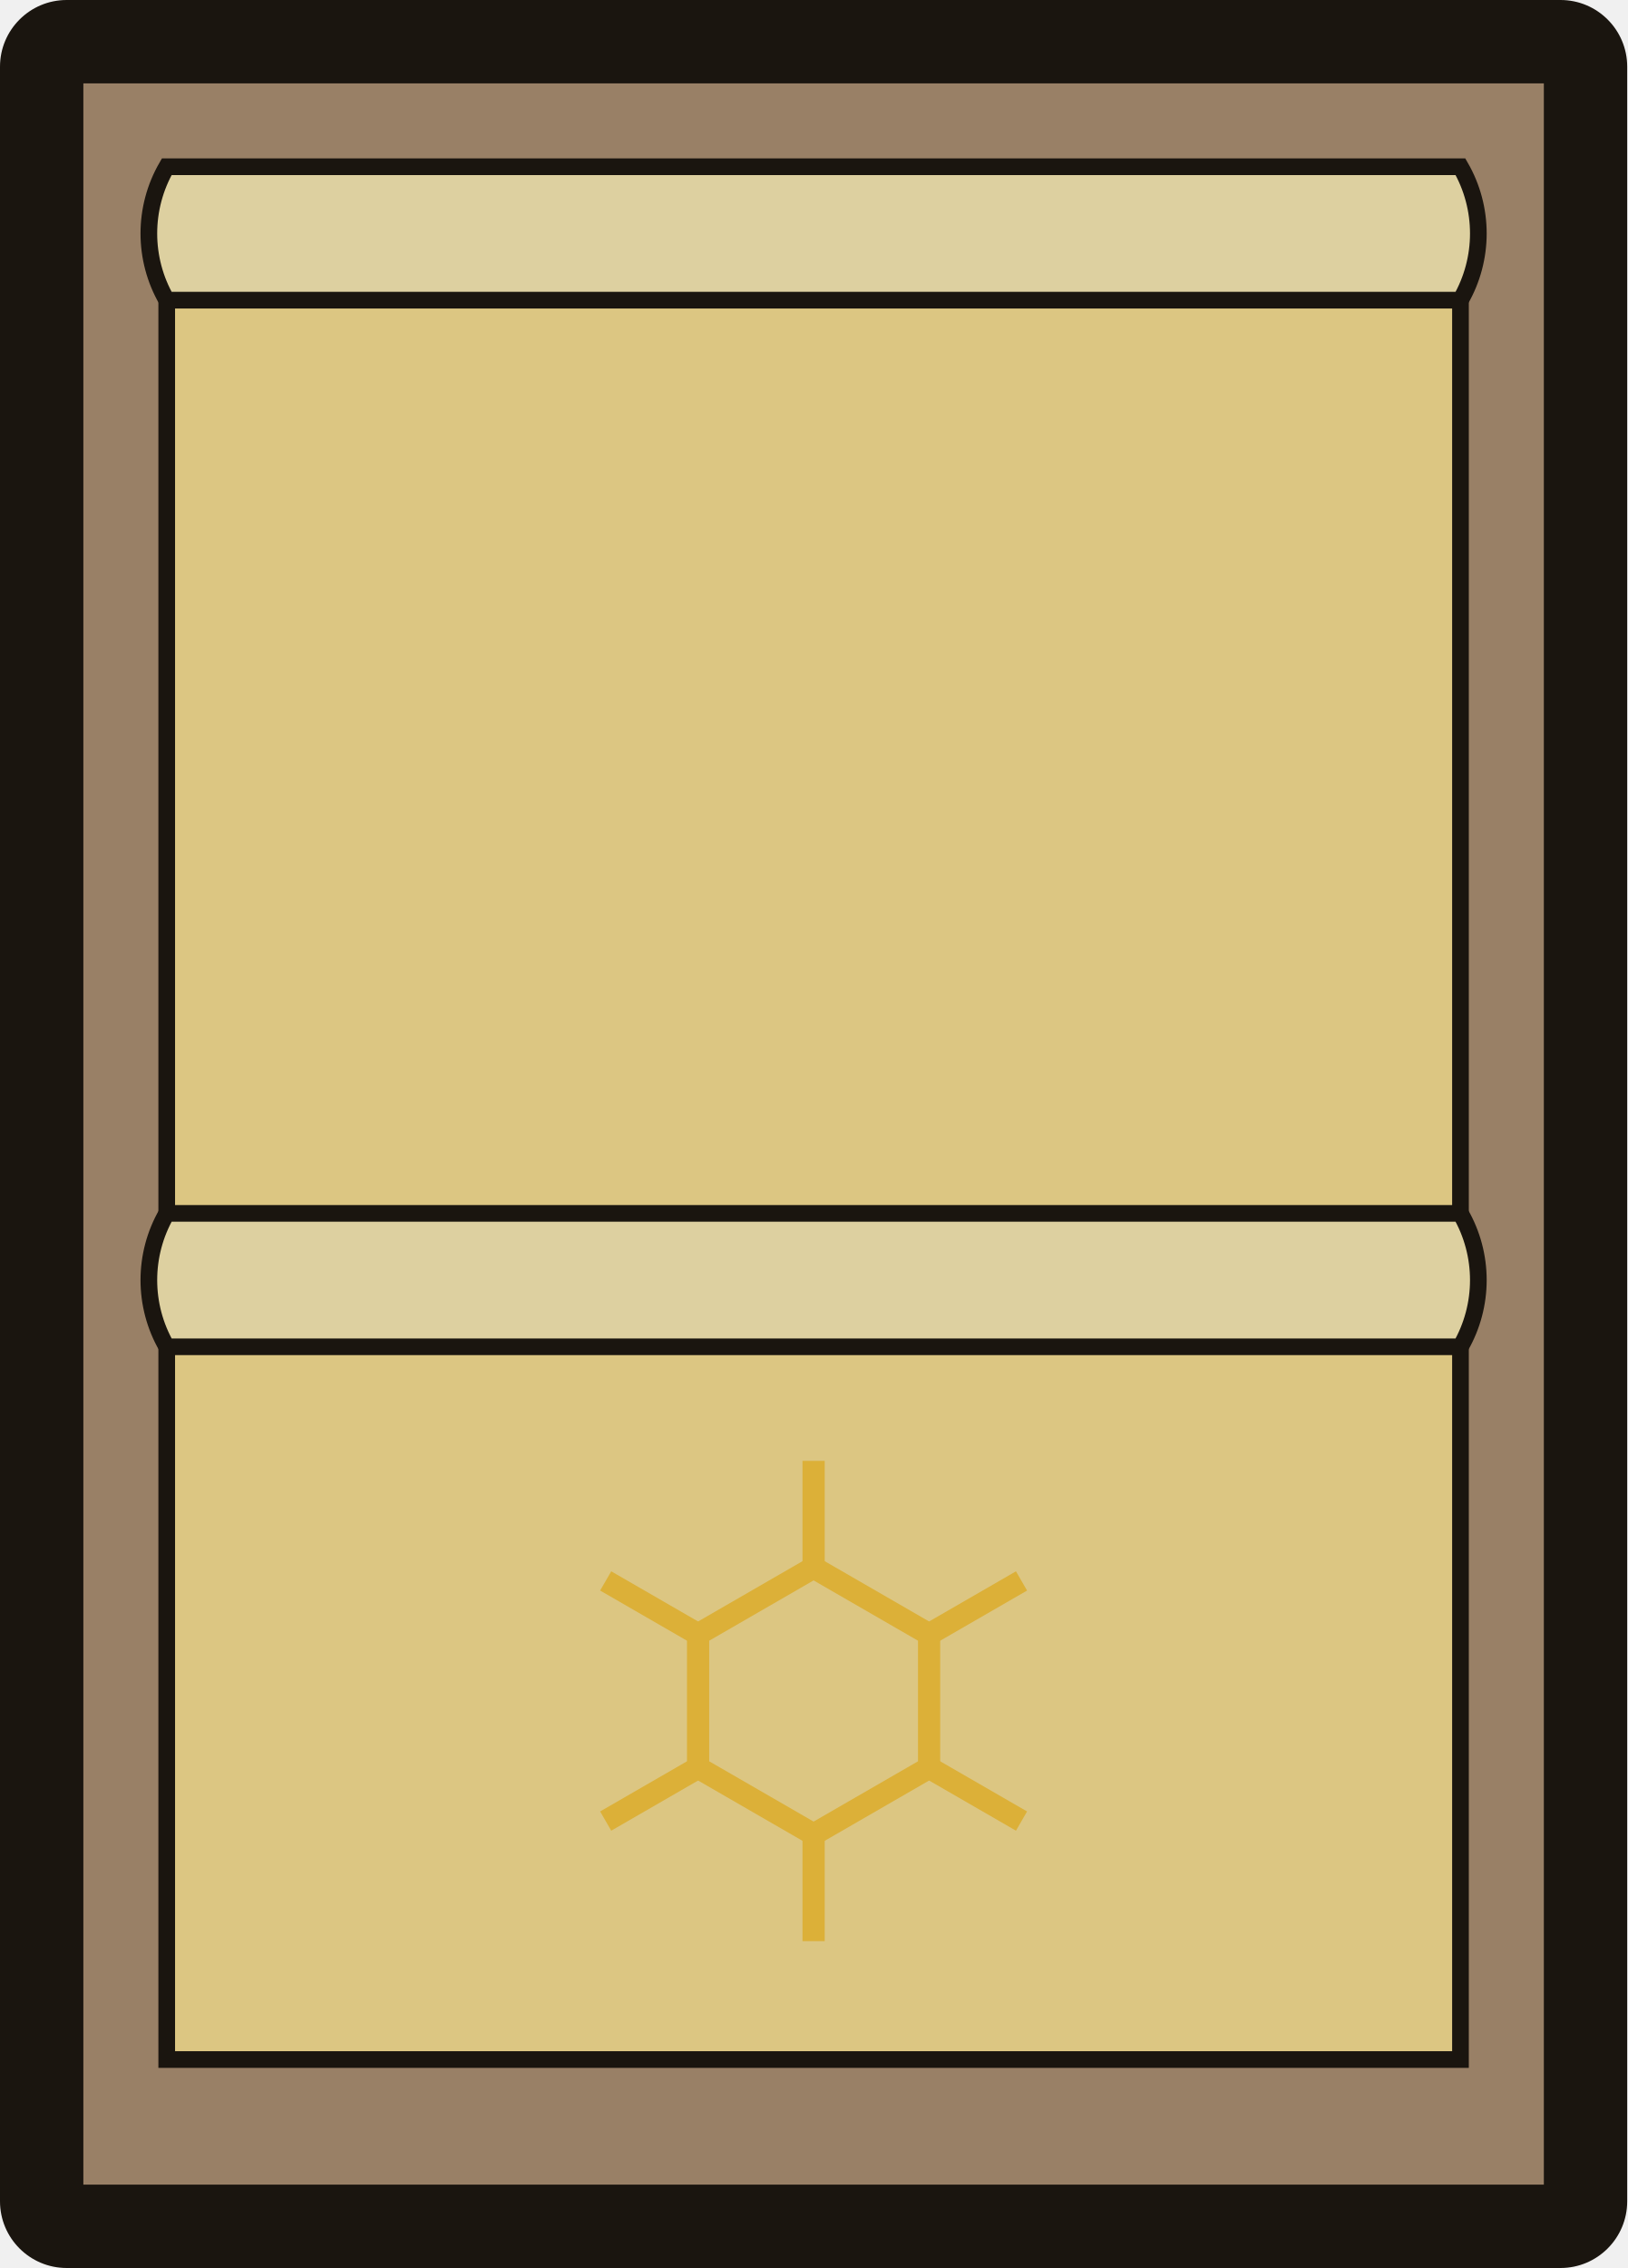
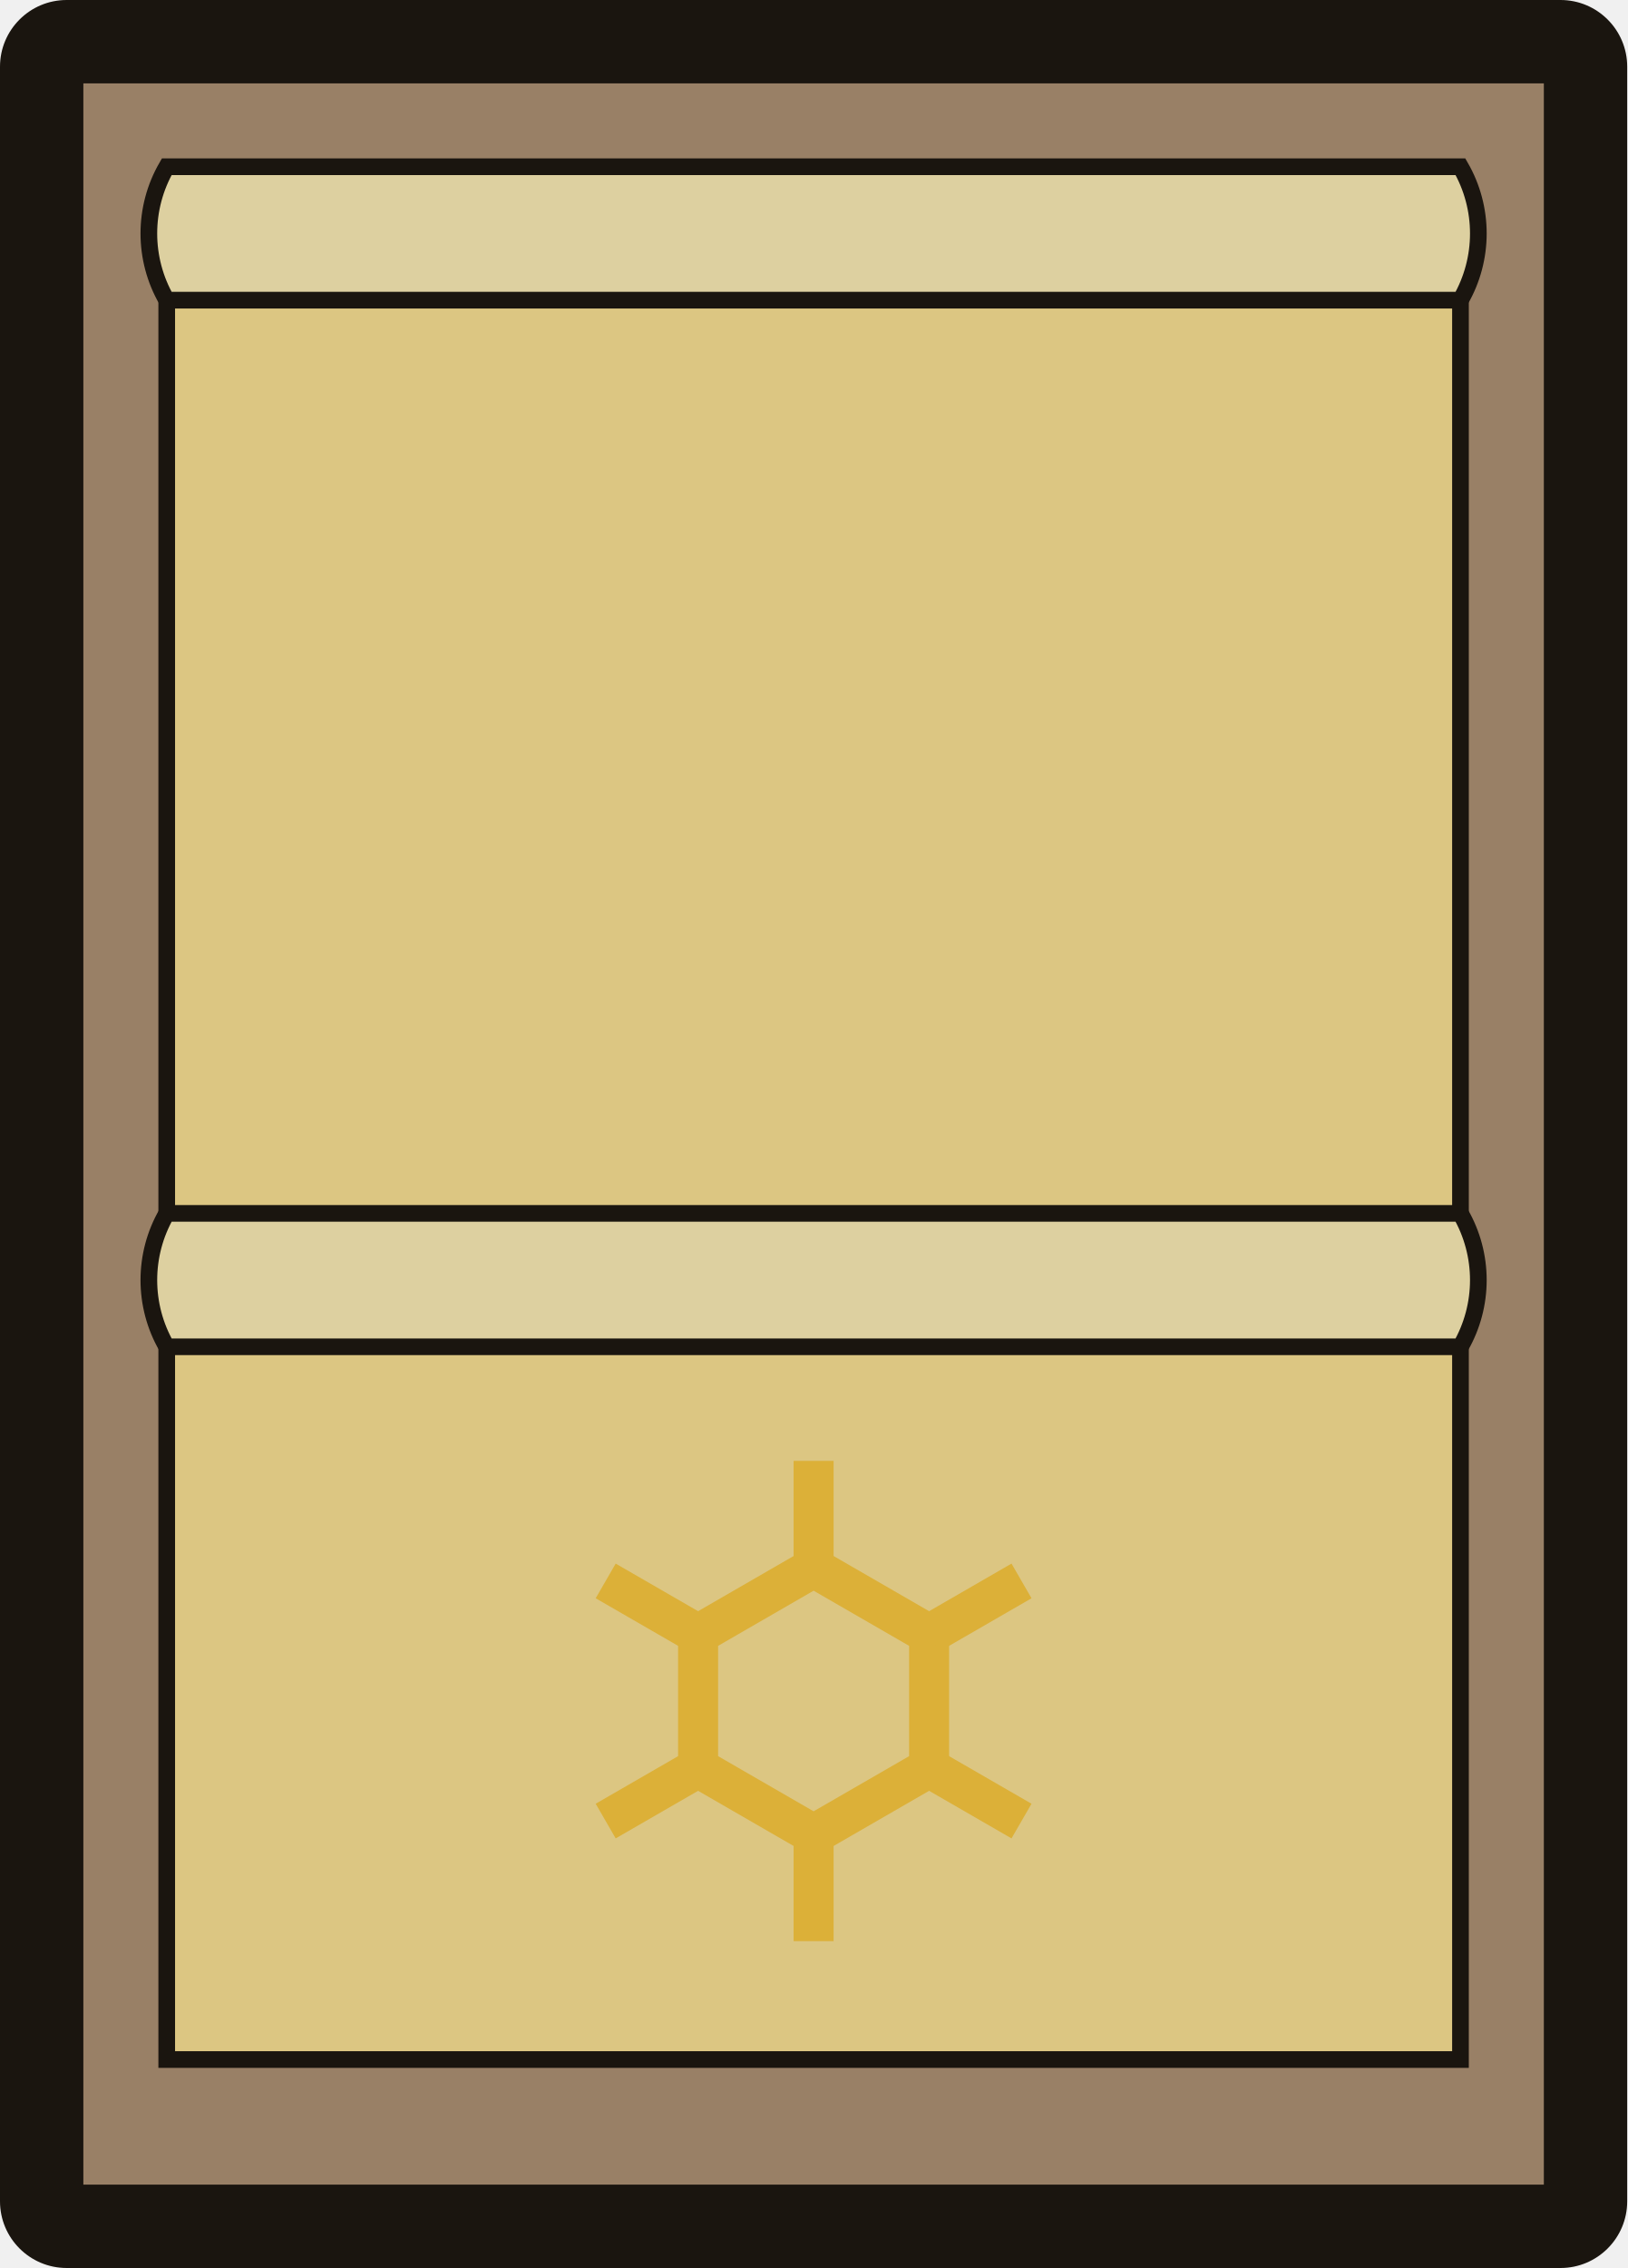
<svg height="1360" width="976">
  <rect x="0" y="0" width="976" height="1360" rx="40" fill="#1a150f" />
  <rect x="50" y="50" width="876" height="1260" rx="0" fill="#998066" />
  <mask id="bodymask" mask-type="luminance">
    <rect x="50" y="50" width="876" height="1260" rx="0" fill="white" />
  </mask>
  <rect x="100" y="150" width="776" height="1085.0" rx="0" style="fill:#dcc682;stroke:#1a150f;stroke-width:10.0" />
  <path d="M100 100 L 876 100 A 80 80 0 0 1 876 180 L 100 180 A 80 80 0 0 1 100 100 Z" style="fill:#ddd0a0;stroke:#1a150f;stroke-width:10.0" />
  <path d="M100 727.6 L 876 727.6 A 80 80 0 0 1 876 807.6 L 100 807.6 A 80 80 0 0 1 100 727.6 Z" style="fill:#ddd0a0;stroke:#1a150f;stroke-width:10.0" />
-   <path d="M 557.282 1060.0 L 488.0 1100.0 L 418.718 1060.0 L 418.718 980.0 L 488.0 940.0 L 557.282 980.0 Z" style="fill:none;stroke:#dcb038;stroke-width:13.32" />
-   <path d="M 488.0 1100.0 L 488.0 1164.0 Z" style="fill:none;stroke:#dcb038;stroke-width:13.32" />
-   <path d="M 557.282 1060.0 L 612.708 1092.0 Z" style="fill:none;stroke:#dcb038;stroke-width:13.32" />
-   <path d="M 557.282 980.0 L 612.708 948.0 Z" style="fill:none;stroke:#dcb038;stroke-width:13.32" />
-   <path d="M 488.0 940.0 L 488.0 876.0 Z" style="fill:none;stroke:#dcb038;stroke-width:13.32" />
-   <path d="M 418.718 980.0 L 363.292 948 Z" style="fill:none;stroke:#dcb038;stroke-width:13.32" />
-   <path d="M 418.718 1060.0 L 363.292 1092.0 Z" style="fill:none;stroke:#dcb038;stroke-width:13.32" />
+   <path d="M 557.282 1060.0 L 488.0 1100.0 L 418.718 1060.0 L 418.718 980.0 L 488.0 940.0 L 557.282 980.0 Z" style="fill:none;stroke:#dcb038;stroke-width:24.0" />
+   <path d="M 488.0 1100.0 L 488.0 1164.0 Z" style="fill:none;stroke:#dcb038;stroke-width:24.0" />
+   <path d="M 557.282 1060.0 L 612.708 1092.0 Z" style="fill:none;stroke:#dcb038;stroke-width:24.0" />
+   <path d="M 557.282 980.0 L 612.708 948.0 Z" style="fill:none;stroke:#dcb038;stroke-width:24.0" />
+   <path d="M 488.0 940.0 L 488.0 876.0 Z" style="fill:none;stroke:#dcb038;stroke-width:24.0" />
+   <path d="M 418.718 980.0 L 363.292 948 Z" style="fill:none;stroke:#dcb038;stroke-width:24.0" />
+   <path d="M 418.718 1060.0 L 363.292 1092.0 Z" style="fill:none;stroke:#dcb038;stroke-width:24.0" />
</svg>
